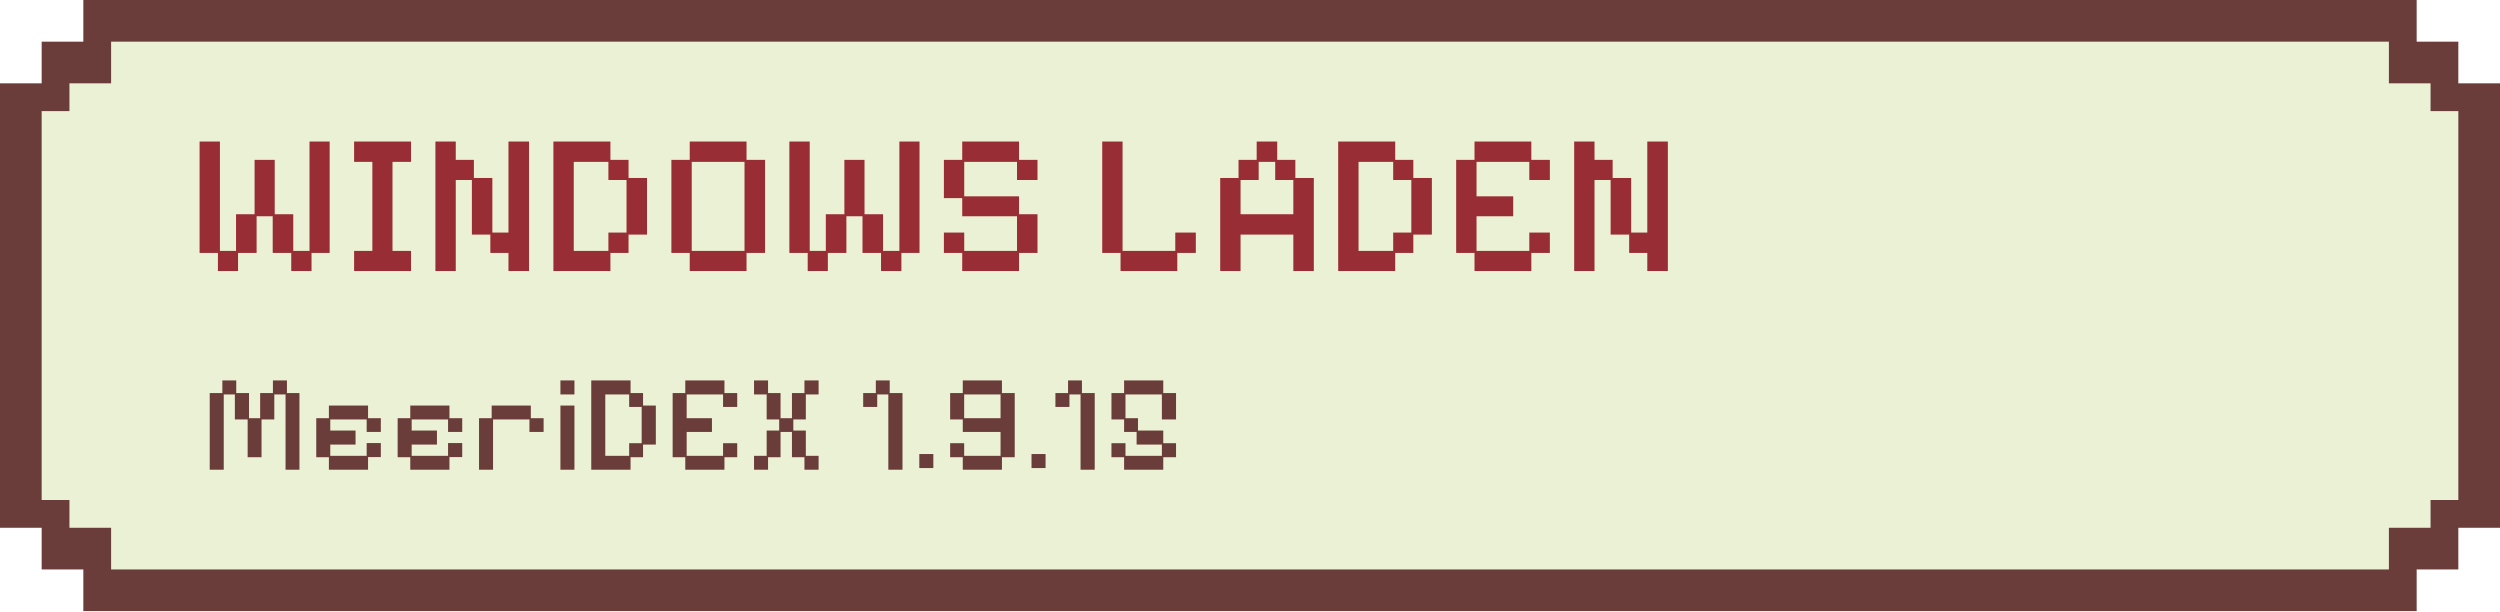
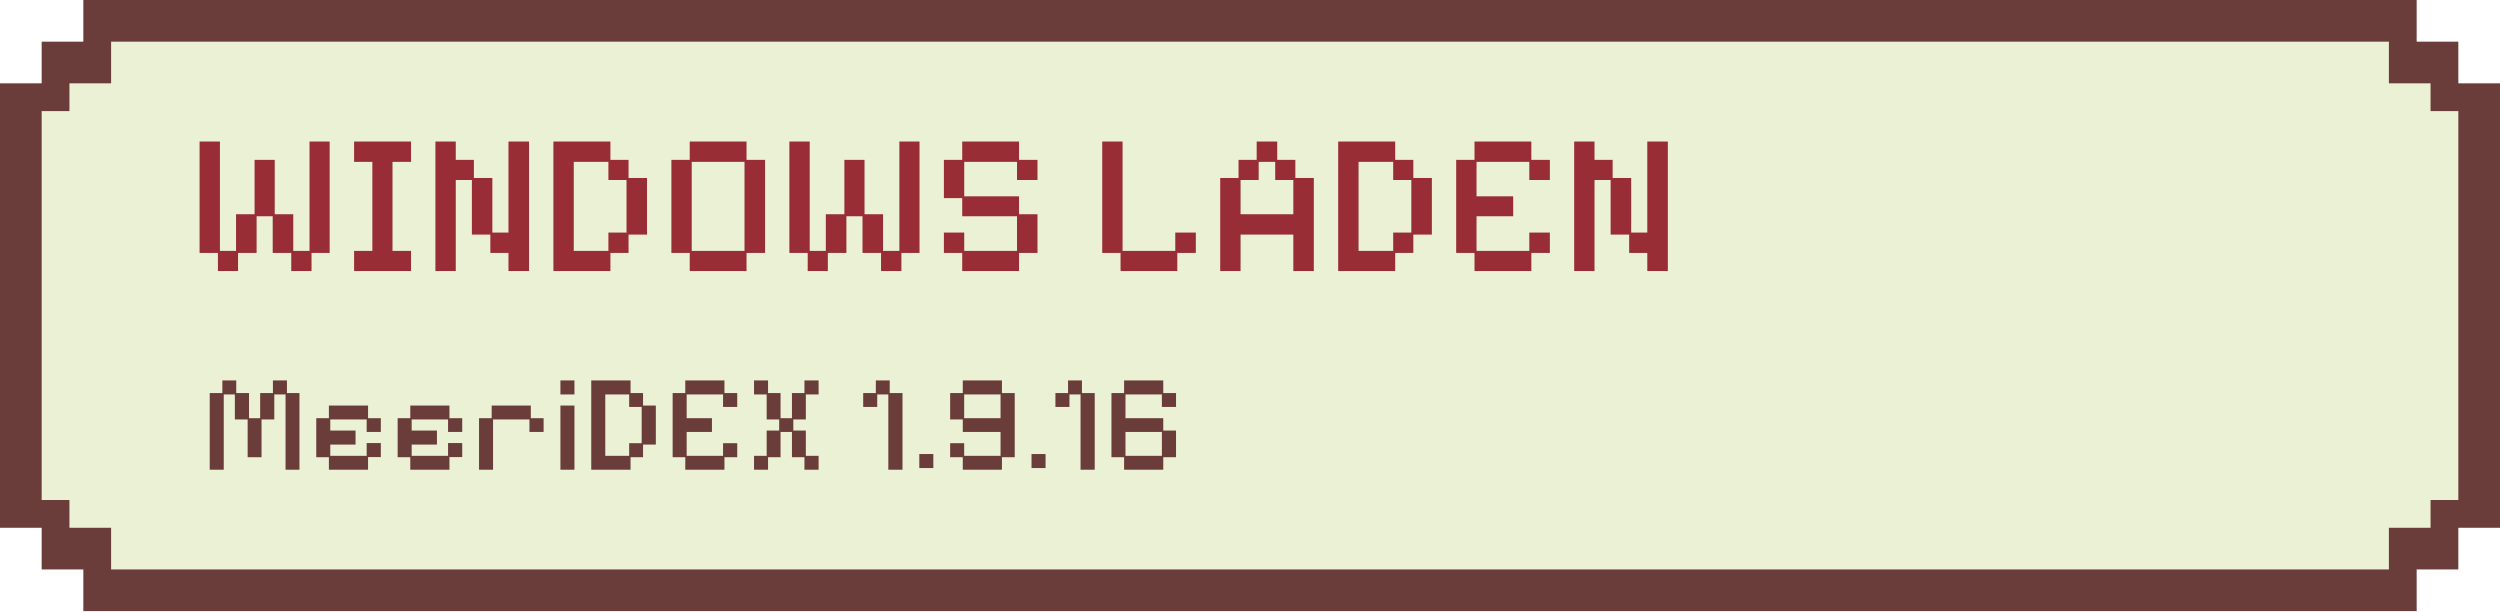
<svg xmlns="http://www.w3.org/2000/svg" width="360" height="88" viewBox="0 0 360 88" role="img">
  <path fill="#6b3d3a" d="M12 0H348V6H354V12H360V76H354V82H348V88H12V82H6V76H0V12H6V6H12Z" />
  <path fill="#ebf1d4" d="M16 6H344V12H350V16H354V72H350V76H344V82H16V76H10V72H6V16H10V12H16Z" />
  <path fill="#992d35" d="M31.38 39.03L31.38 36.42L28.74 36.42L28.74 20.38L31.67 20.38L31.67 36.13L33.99 36.13L33.99 30.85L36.66 30.85L36.66 23.02L39.56 23.02L39.56 30.85L42.23 30.85L42.23 36.13L44.57 36.13L44.57 20.38L47.47 20.38L47.47 36.42L44.86 36.42L44.86 39.03L41.94 39.03L41.94 36.42L39.27 36.42L39.27 31.14L36.95 31.14L36.95 36.42L34.28 36.42L34.28 39.03ZM50.99 39.03L50.99 36.13L53.62 36.13L53.62 23.31L50.99 23.31L50.99 20.38L59.19 20.38L59.19 23.31L56.52 23.31L56.52 36.13L59.19 36.13L59.19 39.03ZM62.7 39.03L62.7 20.38L65.63 20.38L65.63 23.02L68.24 23.02L68.24 25.63L70.9 25.63L70.9 33.49L73.22 33.49L73.22 20.38L76.18 20.38L76.18 39.03L73.22 39.03L73.22 36.42L70.61 36.42L70.61 33.78L67.95 33.78L67.95 25.92L65.63 25.92L65.63 39.03ZM79.69 39.03L79.69 20.38L87.9 20.38L87.9 23.02L90.51 23.02L90.51 25.63L93.17 25.63L93.17 33.78L90.51 33.78L90.51 36.42L87.9 36.42L87.9 39.03ZM82.62 36.13L87.61 36.13L87.61 33.49L90.22 33.49L90.22 25.92L87.61 25.92L87.61 23.31L82.62 23.31ZM99.32 39.03L99.32 36.42L96.68 36.42L96.68 23.02L99.32 23.02L99.32 20.38L107.5 20.38L107.5 23.02L110.17 23.02L110.17 36.42L107.5 36.42L107.5 39.03ZM99.61 36.13L107.21 36.13L107.21 23.31L99.61 23.31ZM116.31 39.03L116.31 36.42L113.67 36.42L113.67 20.38L116.6 20.38L116.6 36.13L118.92 36.13L118.92 30.85L121.59 30.85L121.59 23.02L124.49 23.02L124.49 30.85L127.16 30.85L127.16 36.13L129.51 36.13L129.51 20.38L132.41 20.38L132.41 36.42L129.8 36.42L129.8 39.03L126.87 39.03L126.87 36.42L124.2 36.42L124.2 31.14L121.88 31.14L121.88 36.42L119.21 36.42L119.21 39.03ZM138.56 39.03L138.56 36.42L135.92 36.42L135.92 33.49L138.85 33.49L138.85 36.13L146.45 36.13L146.45 31.14L138.56 31.14L138.56 28.53L135.92 28.53L135.92 23.02L138.56 23.02L138.56 20.38L146.74 20.38L146.74 23.02L149.4 23.02L149.4 25.92L146.45 25.92L146.45 23.31L138.85 23.31L138.85 28.27L146.74 28.27L146.74 30.85L149.4 30.85L149.4 36.42L146.74 36.42L146.74 39.03ZM161.36 39.03L161.36 36.42L158.72 36.42L158.72 20.38L161.65 20.38L161.65 36.13L169.24 36.13L169.24 33.49L172.2 33.49L172.2 36.42L169.53 36.42L169.53 39.03ZM175.71 39.03L175.71 25.63L178.35 25.63L178.35 23.02L180.96 23.02L180.96 20.38L183.92 20.38L183.92 23.02L186.53 23.02L186.53 25.63L189.19 25.63L189.19 39.03L186.24 39.03L186.24 33.78L178.64 33.78L178.64 39.03ZM178.64 30.85L186.24 30.85L186.24 25.92L183.63 25.92L183.63 23.31L181.25 23.31L181.25 25.92L178.64 25.92ZM192.7 39.03L192.7 20.38L200.91 20.38L200.91 23.02L203.52 23.02L203.52 25.63L206.19 25.63L206.19 33.78L203.52 33.78L203.52 36.42L200.91 36.42L200.91 39.03ZM195.63 36.13L200.62 36.13L200.62 33.49L203.23 33.49L203.23 25.92L200.62 25.92L200.62 23.31L195.63 23.31ZM212.33 39.03L212.33 36.42L209.69 36.42L209.69 23.02L212.33 23.02L212.33 20.38L220.51 20.38L220.51 23.02L223.18 23.02L223.18 25.92L220.22 25.92L220.22 23.31L212.62 23.31L212.62 28.27L217.9 28.27L217.9 31.14L212.62 31.14L212.62 36.13L220.22 36.13L220.22 33.49L223.18 33.49L223.18 36.42L220.51 36.42L220.51 39.03ZM226.68 39.03L226.68 20.38L229.61 20.38L229.61 23.02L232.22 23.02L232.22 25.63L234.89 25.63L234.89 33.49L237.21 33.49L237.21 20.38L240.17 20.38L240.17 39.03L237.21 39.03L237.21 36.42L234.6 36.42L234.6 33.78L231.93 33.78L231.93 25.92L229.61 25.92L229.61 39.03Z" />
-   <path fill="#6b3d3a" d="M30.2 67.64L30.2 56.6L32.02 56.6L32.02 54.78L34.02 54.78L34.02 56.6L35.86 56.6L35.86 60.22L37.46 60.22L37.46 56.6L39.3 56.6L39.3 54.78L41.32 54.78L41.32 56.6L43.12 56.6L43.12 67.64L41.12 67.64L41.12 56.8L39.5 56.8L39.5 60.4L37.66 60.4L37.66 65.84L35.66 65.84L35.66 60.4L33.82 60.4L33.82 56.8L32.22 56.8L32.22 67.64ZM47.36 67.64L47.36 65.84L45.54 65.84L45.54 60.22L47.36 60.22L47.36 58.4L53 58.4L53 60.22L54.84 60.22L54.84 62.2L52.8 62.2L52.8 60.4L47.56 60.4L47.56 62L51.2 62L51.2 64.02L47.56 64.02L47.56 65.64L52.8 65.64L52.8 63.8L54.84 63.8L54.84 65.82L53 65.82L53 67.64ZM59.08 67.64L59.08 65.84L57.26 65.84L57.26 60.22L59.08 60.22L59.08 58.4L64.72 58.4L64.72 60.22L66.56 60.22L66.56 62.2L64.52 62.2L64.52 60.4L59.28 60.4L59.28 62L62.92 62L62.92 64.02L59.28 64.02L59.28 65.64L64.52 65.64L64.52 63.8L66.56 63.8L66.56 65.82L64.72 65.82L64.72 67.64ZM68.98 67.64L68.98 60.22L70.8 60.22L70.8 58.4L76.44 58.4L76.44 60.22L78.28 60.22L78.28 62.2L76.24 62.2L76.24 60.4L71 60.4L71 67.64ZM80.7 67.64L80.7 58.4L82.72 58.4L82.72 67.64ZM80.7 56.8L80.7 54.78L82.72 54.78L82.72 56.8ZM85.14 67.64L85.14 54.78L90.8 54.78L90.8 56.6L92.6 56.6L92.6 58.4L94.44 58.4L94.44 64.02L92.6 64.02L92.6 65.84L90.8 65.84L90.8 67.64ZM87.16 65.64L90.6 65.64L90.6 63.82L92.4 63.82L92.4 58.6L90.6 58.6L90.6 56.8L87.16 56.8ZM98.68 67.64L98.68 65.84L96.86 65.84L96.86 56.6L98.68 56.6L98.68 54.78L104.32 54.78L104.32 56.6L106.16 56.6L106.16 58.6L104.12 58.6L104.12 56.8L98.88 56.8L98.88 60.22L102.52 60.22L102.52 62.2L98.88 62.2L98.88 65.64L104.12 65.64L104.12 63.82L106.16 63.82L106.16 65.84L104.32 65.84L104.32 67.64ZM108.58 67.64L108.58 65.64L110.4 65.64L110.4 62L112.2 62L112.2 60.4L110.4 60.4L110.4 56.8L108.58 56.8L108.58 54.78L110.6 54.78L110.6 56.6L112.4 56.6L112.4 60.22L114.04 60.22L114.04 56.6L115.84 56.6L115.84 54.78L117.88 54.78L117.88 56.8L116.04 56.8L116.04 60.4L114.24 60.4L114.24 62L116.04 62L116.04 65.64L117.88 65.64L117.88 67.64L115.84 67.64L115.84 65.84L114.04 65.84L114.04 62.2L112.4 62.2L112.4 65.84L110.6 65.84L110.6 67.64ZM127.92 67.64L127.92 56.8L126.32 56.8L126.32 58.6L124.3 58.6L124.3 56.6L126.12 56.6L126.12 54.78L128.12 54.78L128.12 56.6L129.96 56.6L129.96 67.64ZM132.38 67.4L132.38 65.38L134.4 65.38L134.4 67.4ZM138.64 67.64L138.64 65.84L136.82 65.84L136.82 63.82L138.84 63.82L138.84 65.64L144.08 65.64L144.08 62.2L138.64 62.2L138.64 60.4L136.82 60.4L136.82 56.6L138.64 56.6L138.64 54.78L144.28 54.78L144.28 56.6L146.12 56.6L146.12 65.84L144.28 65.84L144.28 67.64ZM138.84 60.22L144.08 60.22L144.08 56.8L138.84 56.8ZM148.54 67.4L148.54 65.38L150.56 65.38L150.56 67.4ZM155.6 67.64L155.6 56.8L154 56.8L154 58.6L151.98 58.6L151.98 56.6L153.8 56.6L153.8 54.78L155.8 54.78L155.8 56.6L157.64 56.6L157.64 67.64ZM161.87 67.64L161.87 65.84L160.05 65.84L160.05 63.82L162.07 63.82L162.07 65.64L167.31 65.64L167.31 64.02L163.67 64.02L163.67 62.2L161.87 62.2L161.87 60.4L160.05 60.4L160.05 56.6L161.87 56.6L161.87 54.78L167.51 54.78L167.51 56.6L169.35 56.6L169.35 60.4L167.31 60.4L167.31 56.8L162.07 56.8L162.07 60.22L163.87 60.22L163.87 62L167.51 62L167.51 63.82L169.35 63.82L169.35 65.84L167.51 65.84L167.51 67.64Z" />
+   <path fill="#6b3d3a" d="M30.2 67.64L30.2 56.6L32.02 56.6L32.02 54.78L34.02 54.78L34.02 56.6L35.86 56.6L35.86 60.22L37.46 60.22L37.46 56.6L39.3 56.6L39.3 54.78L41.32 54.78L41.32 56.6L43.12 56.6L43.12 67.64L41.12 67.64L41.12 56.8L39.5 56.8L39.5 60.4L37.66 60.4L37.66 65.84L35.66 65.84L35.66 60.4L33.82 60.4L33.82 56.8L32.22 56.8L32.22 67.64ZM47.36 67.64L47.36 65.84L45.54 65.84L45.54 60.22L47.36 60.22L47.36 58.4L53 58.4L53 60.22L54.84 60.22L54.84 62.2L52.8 62.2L52.8 60.4L47.56 60.4L47.56 62L51.2 62L51.2 64.02L47.56 64.02L47.56 65.64L52.8 65.64L52.8 63.8L54.84 63.8L54.84 65.82L53 65.82L53 67.64ZM59.08 67.64L59.08 65.84L57.26 65.84L57.26 60.22L59.08 60.22L59.08 58.4L64.72 58.4L64.72 60.22L66.56 60.22L66.56 62.2L64.52 62.2L64.52 60.4L59.28 60.4L59.28 62L62.92 62L62.92 64.02L59.28 64.02L59.28 65.64L64.52 65.64L64.52 63.8L66.56 63.8L66.56 65.82L64.72 65.82L64.72 67.64ZM68.98 67.64L68.98 60.22L70.8 60.22L70.8 58.4L76.44 58.4L76.44 60.22L78.28 60.22L78.28 62.2L76.24 62.2L76.24 60.4L71 60.4L71 67.64ZM80.7 67.64L80.7 58.4L82.72 58.4L82.72 67.64ZM80.7 56.8L80.7 54.78L82.72 54.78L82.72 56.8ZM85.14 67.64L85.14 54.78L90.8 54.78L90.8 56.6L92.6 56.6L92.6 58.4L94.44 58.4L94.44 64.02L92.6 64.02L92.6 65.84L90.8 65.84L90.8 67.64ZM87.16 65.64L90.6 65.64L90.6 63.82L92.4 63.82L92.4 58.6L90.6 58.6L90.6 56.8L87.16 56.8ZM98.68 67.64L98.68 65.84L96.86 65.84L96.86 56.6L98.68 56.6L98.68 54.78L104.32 54.78L104.32 56.6L106.16 56.6L106.16 58.6L104.12 58.6L104.12 56.8L98.88 56.8L98.88 60.22L102.52 60.22L102.52 62.2L98.88 62.2L98.88 65.64L104.12 65.64L104.12 63.82L106.16 63.82L106.16 65.84L104.32 65.84L104.32 67.64ZM108.58 67.64L108.58 65.64L110.4 65.64L110.4 62L112.2 62L112.2 60.4L110.4 60.4L110.4 56.8L108.58 56.8L108.58 54.78L110.6 54.78L110.6 56.6L112.4 56.6L112.4 60.22L114.04 60.22L114.04 56.6L115.84 56.6L115.84 54.78L117.88 54.78L117.88 56.8L116.04 56.8L116.04 60.4L114.24 60.4L114.24 62L116.04 62L116.04 65.64L117.88 65.64L117.88 67.64L115.84 67.64L115.84 65.84L114.04 65.84L114.04 62.2L112.4 62.2L112.4 65.84L110.6 65.84L110.6 67.64ZM127.92 67.64L127.92 56.8L126.32 56.8L126.32 58.6L124.3 58.6L124.3 56.6L126.12 56.6L126.12 54.78L128.12 54.78L128.12 56.6L129.96 56.6L129.96 67.64ZM132.38 67.4L132.38 65.38L134.4 65.38L134.4 67.4ZM138.64 67.64L138.64 65.84L136.82 65.84L136.82 63.82L138.84 63.82L138.84 65.64L144.08 65.64L144.08 62.2L138.64 62.2L138.64 60.4L136.82 60.4L136.82 56.6L138.64 56.6L138.64 54.78L144.28 54.78L144.28 56.6L146.12 56.6L146.12 65.84L144.28 65.84L144.28 67.64ZM138.84 60.22L144.08 60.22L144.08 56.8L138.84 56.8ZM148.54 67.4L148.54 65.38L150.56 65.38L150.56 67.4ZM155.6 67.64L155.6 56.8L154 56.8L154 58.6L151.98 58.6L151.98 56.6L153.8 56.6L153.8 54.78L155.8 54.78L155.8 56.6L157.64 56.6L157.64 67.64ZM161.87 67.64L161.87 65.84L160.05 65.84L160.05 56.6L161.87 56.6L161.87 54.78L167.51 54.78L167.51 56.6L169.35 56.6L169.35 58.6L167.31 58.6L167.31 56.8L162.07 56.8L162.07 60.22L167.51 60.22L167.51 62L169.35 62L169.35 65.84L167.51 65.84L167.51 67.64ZM162.07 65.64L167.31 65.64L167.31 62.2L162.07 62.2Z" />
</svg>
